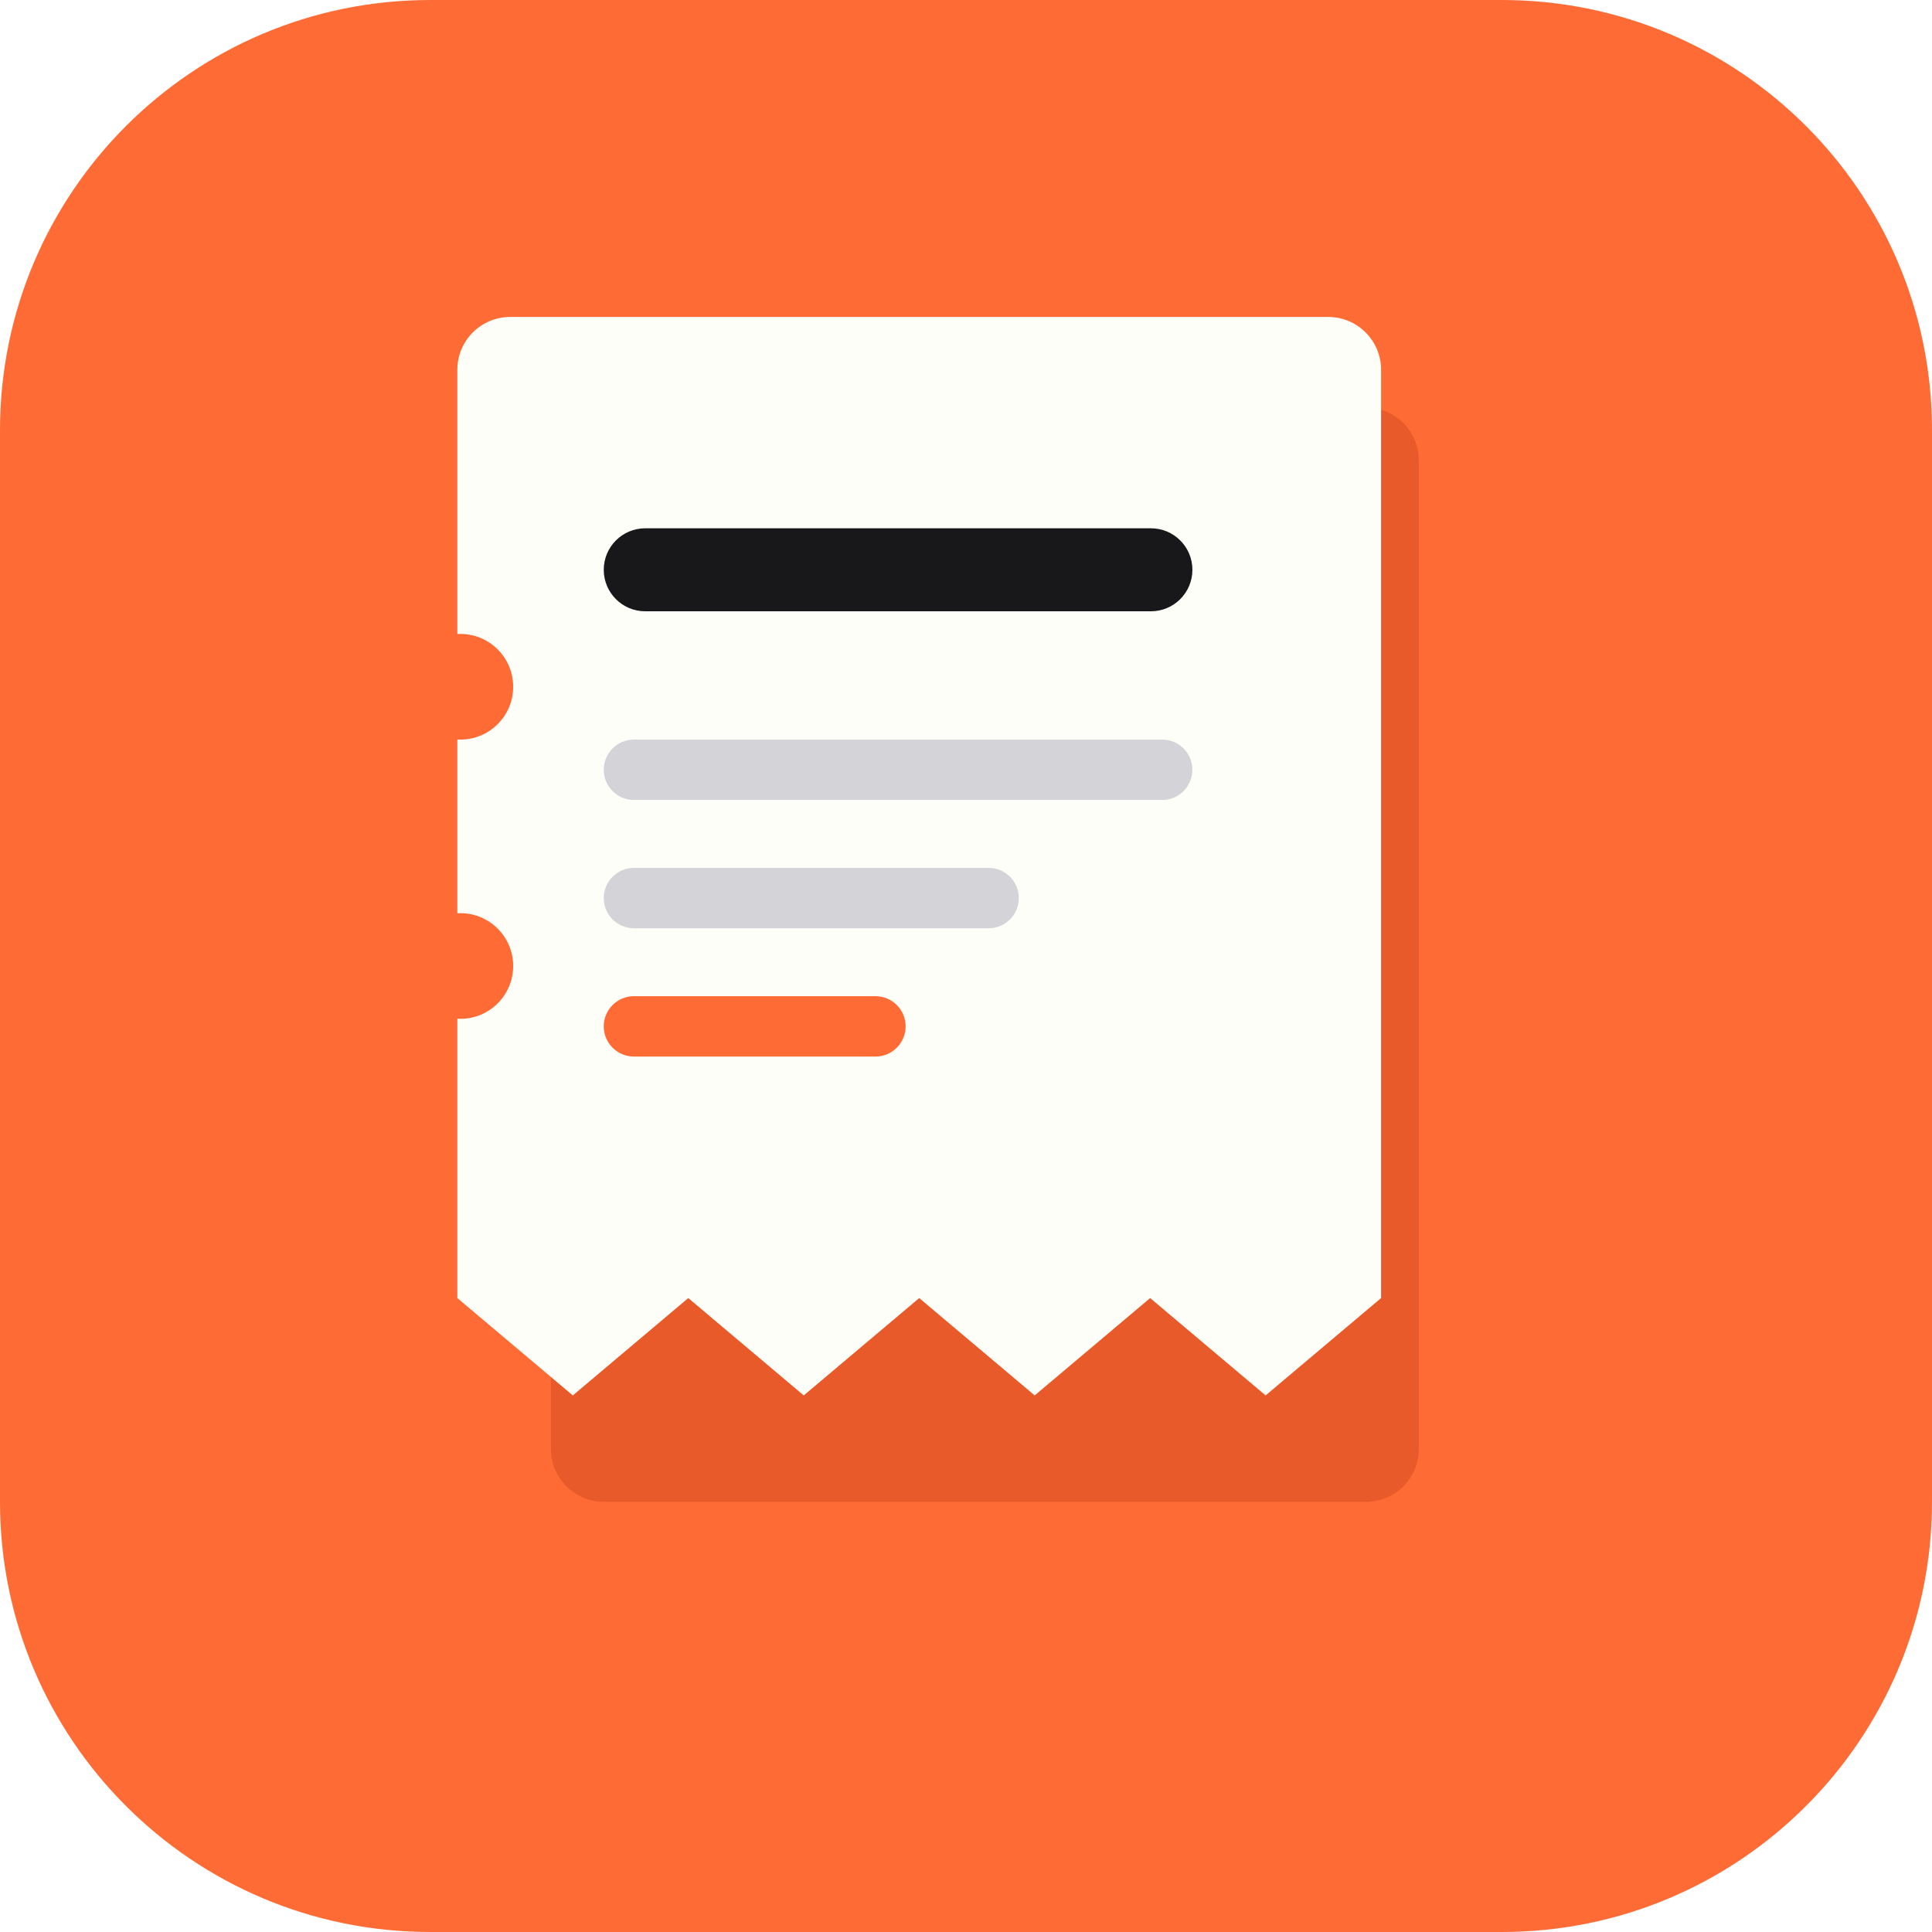
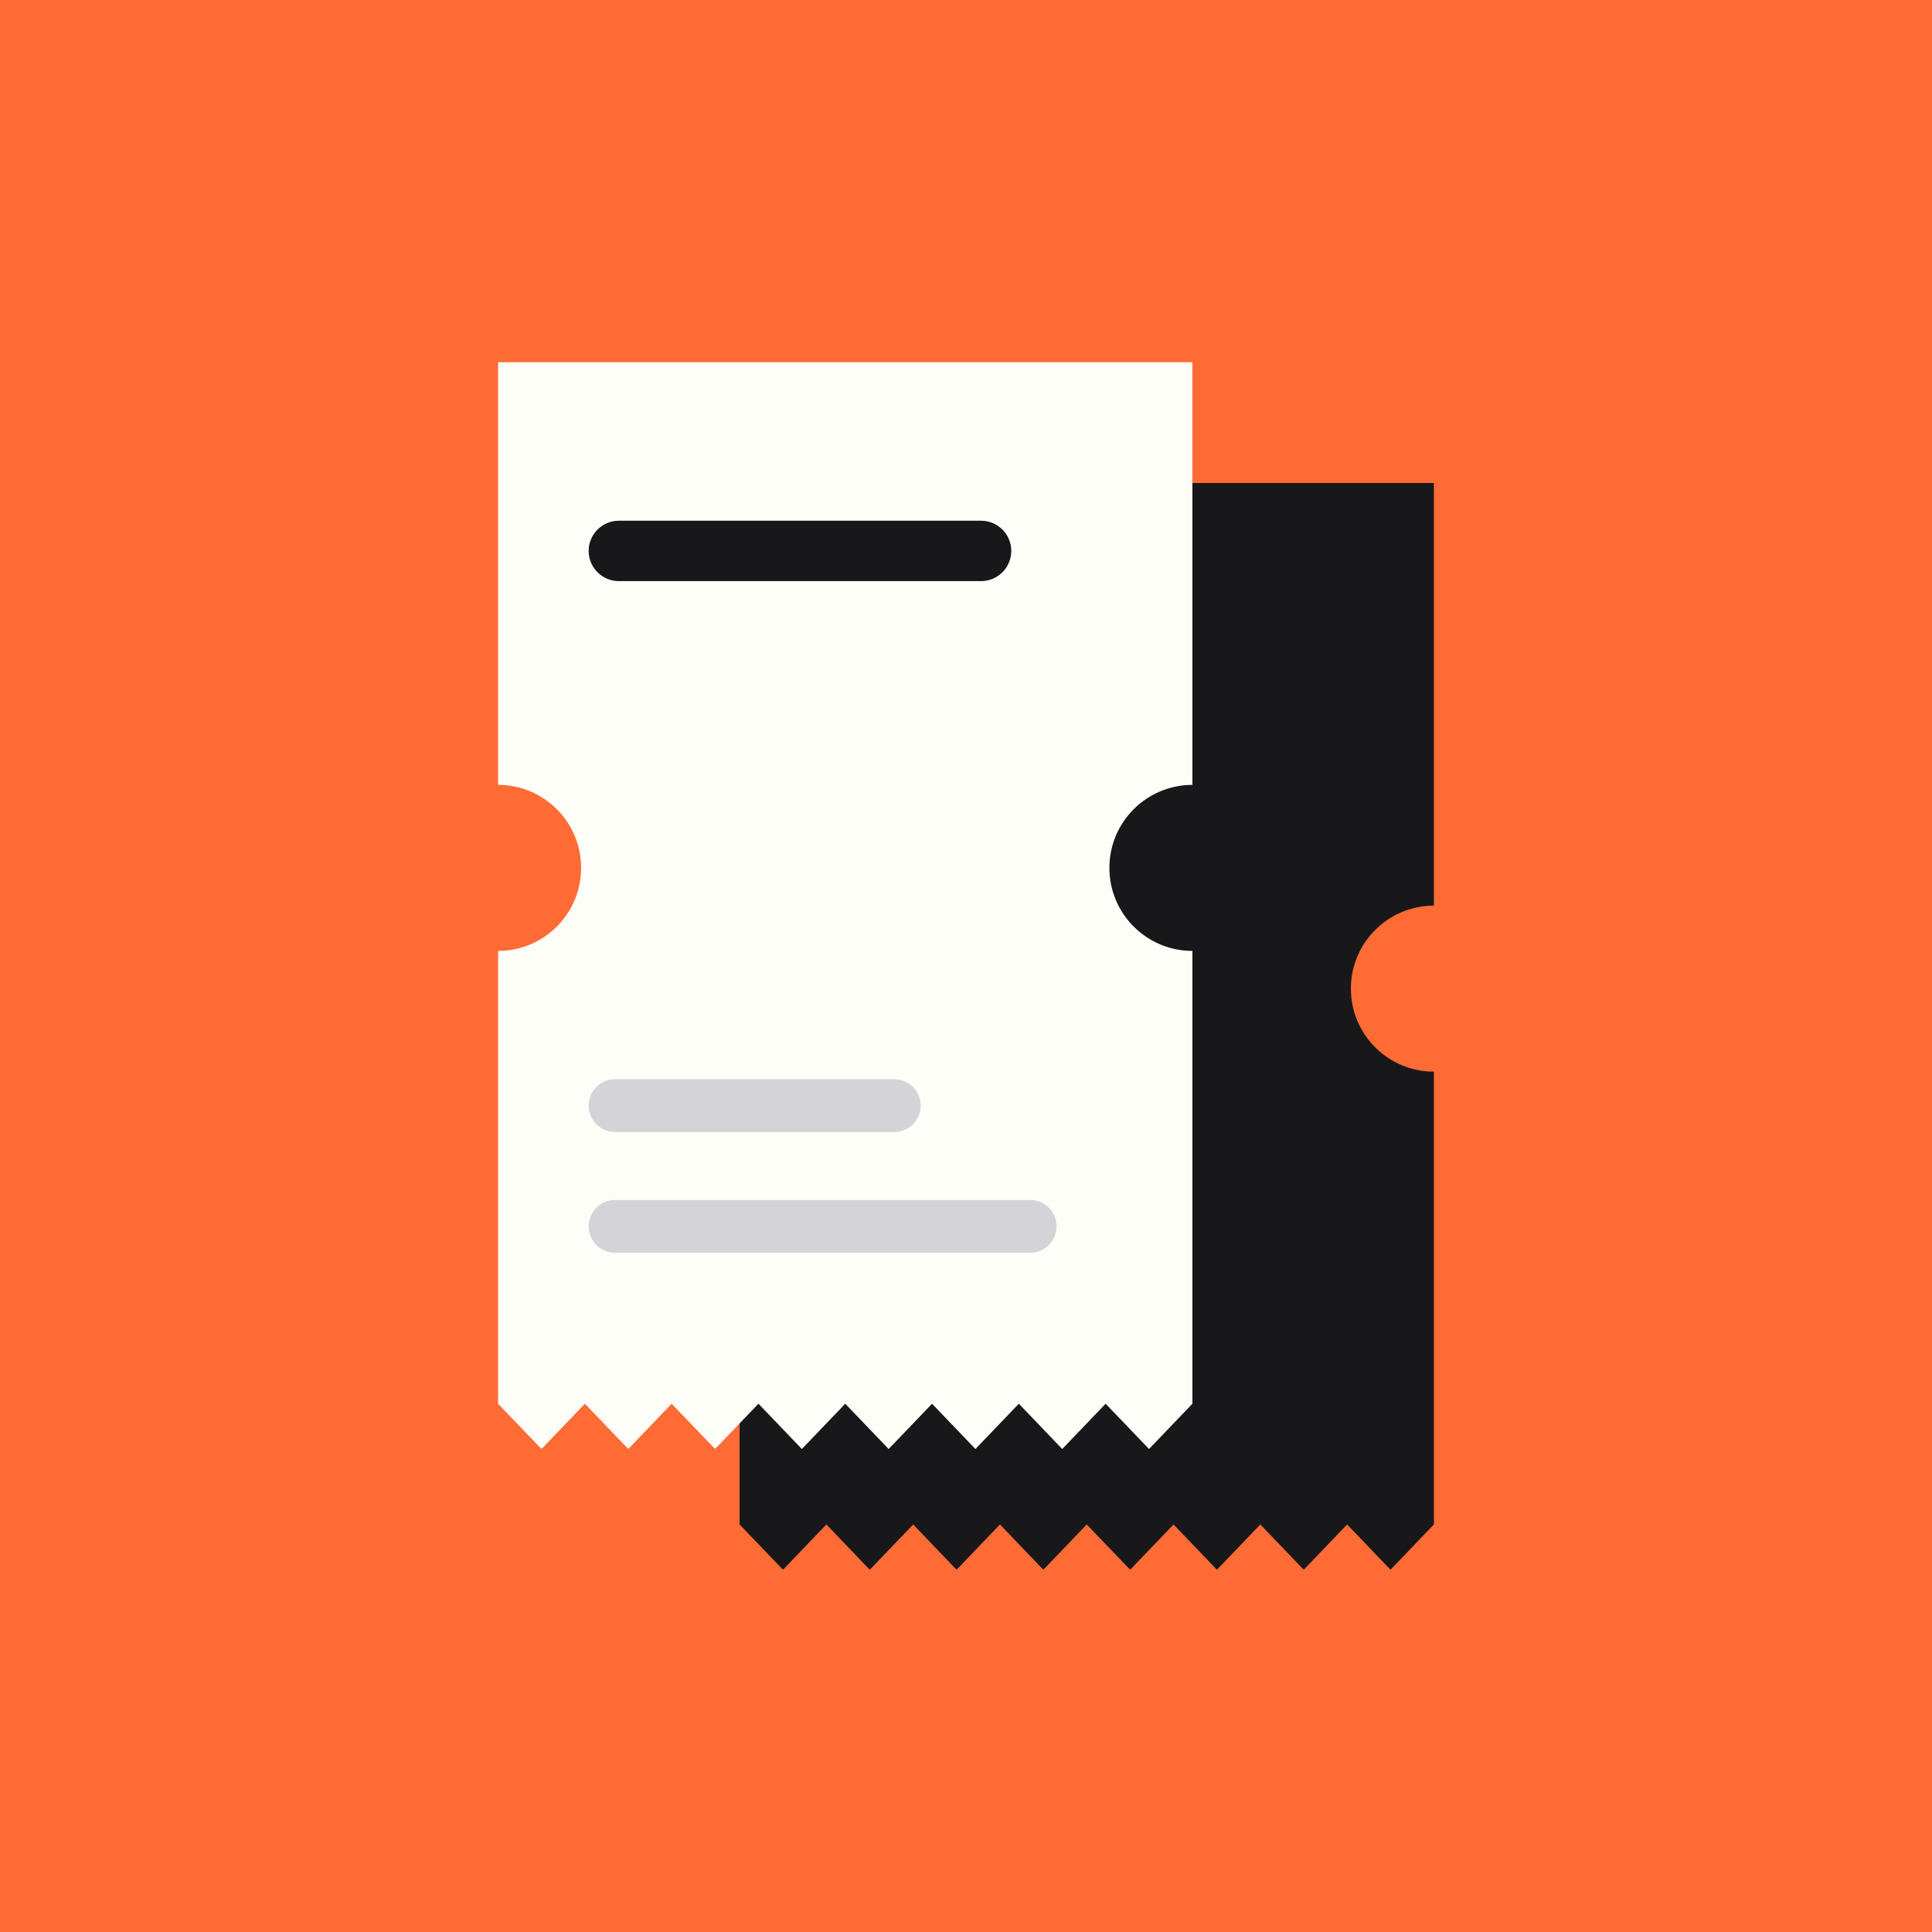
- <svg xmlns="http://www.w3.org/2000/svg" viewBox="0 0 512 512" role="img" aria-label="comparTICKET">
-   <rect width="512" height="512" rx="114" fill="#FF6B35" />
-   <rect x="146" y="108" width="230" height="290" rx="14" fill="#E85A2A" />
-   <path fill="#FEFEF8" d="     M 122 84     h 230     a 14 14 0 0 1 14 14     v 246     l -30.6 25.8 -30.6 -25.8 -30.6 25.8 -30.6 -25.8 -30.6 25.8 -30.6 -25.8 -30.6 25.8 -30.6 -25.8     v -246     a 14 14 0 0 1 14 -14     z" />
-   <circle cx="122" cy="182" r="14" fill="#FF6B35" />
-   <circle cx="122" cy="256" r="14" fill="#FF6B35" />
-   <rect x="160" y="140" width="156" height="22" rx="11" fill="#18181B" />
-   <g fill="#D4D4D8">
-     <rect x="160" y="196" width="156" height="16" rx="8" />
-     <rect x="160" y="230" width="110" height="16" rx="8" />
-   </g>
-   <rect x="160" y="264" width="80" height="16" rx="8" fill="#FF6B35" />
+ <svg xmlns="http://www.w3.org/2000/svg" viewBox="0 0 512 512" width="512" height="512" role="img" aria-label="comparTICKET">
+   <rect width="512" height="512" fill="#FF6B35" />
+   <path fill="#18181B" d="M196 128 h184 v276 l-11.5 12 -11.5 -12 -11.5 12 -11.5 -12 -11.5 12 -11.5 -12 -11.5 12 -11.5 -12 -11.5 12 -11.5 -12 -11.5 12 -11.5 -12 -11.5 12 -11.5 -12 -11.5 12 -11.5 -12 z" />
+   <circle cx="380" cy="262" r="22" fill="#FF6B35" />
+   <path fill="#FEFEF8" d="M132 96 h184 v276 l-11.5 12 -11.5 -12 -11.5 12 -11.5 -12 -11.5 12 -11.5 -12 -11.5 12 -11.5 -12 -11.5 12 -11.5 -12 -11.5 12 -11.5 -12 -11.5 12 -11.5 -12 -11.5 12 -11.5 -12 z" />
+   <circle cx="132" cy="230" r="22" fill="#FF6B35" />
+   <circle cx="316" cy="230" r="22" fill="#18181B" />
+   <rect x="156" y="138" width="112" height="16" rx="8" fill="#18181B" />
+   <rect x="156" y="286" width="88" height="14" rx="7" fill="#D4D4D8" />
+   <rect x="156" y="318" width="124" height="14" rx="7" fill="#D4D4D8" />
</svg>
